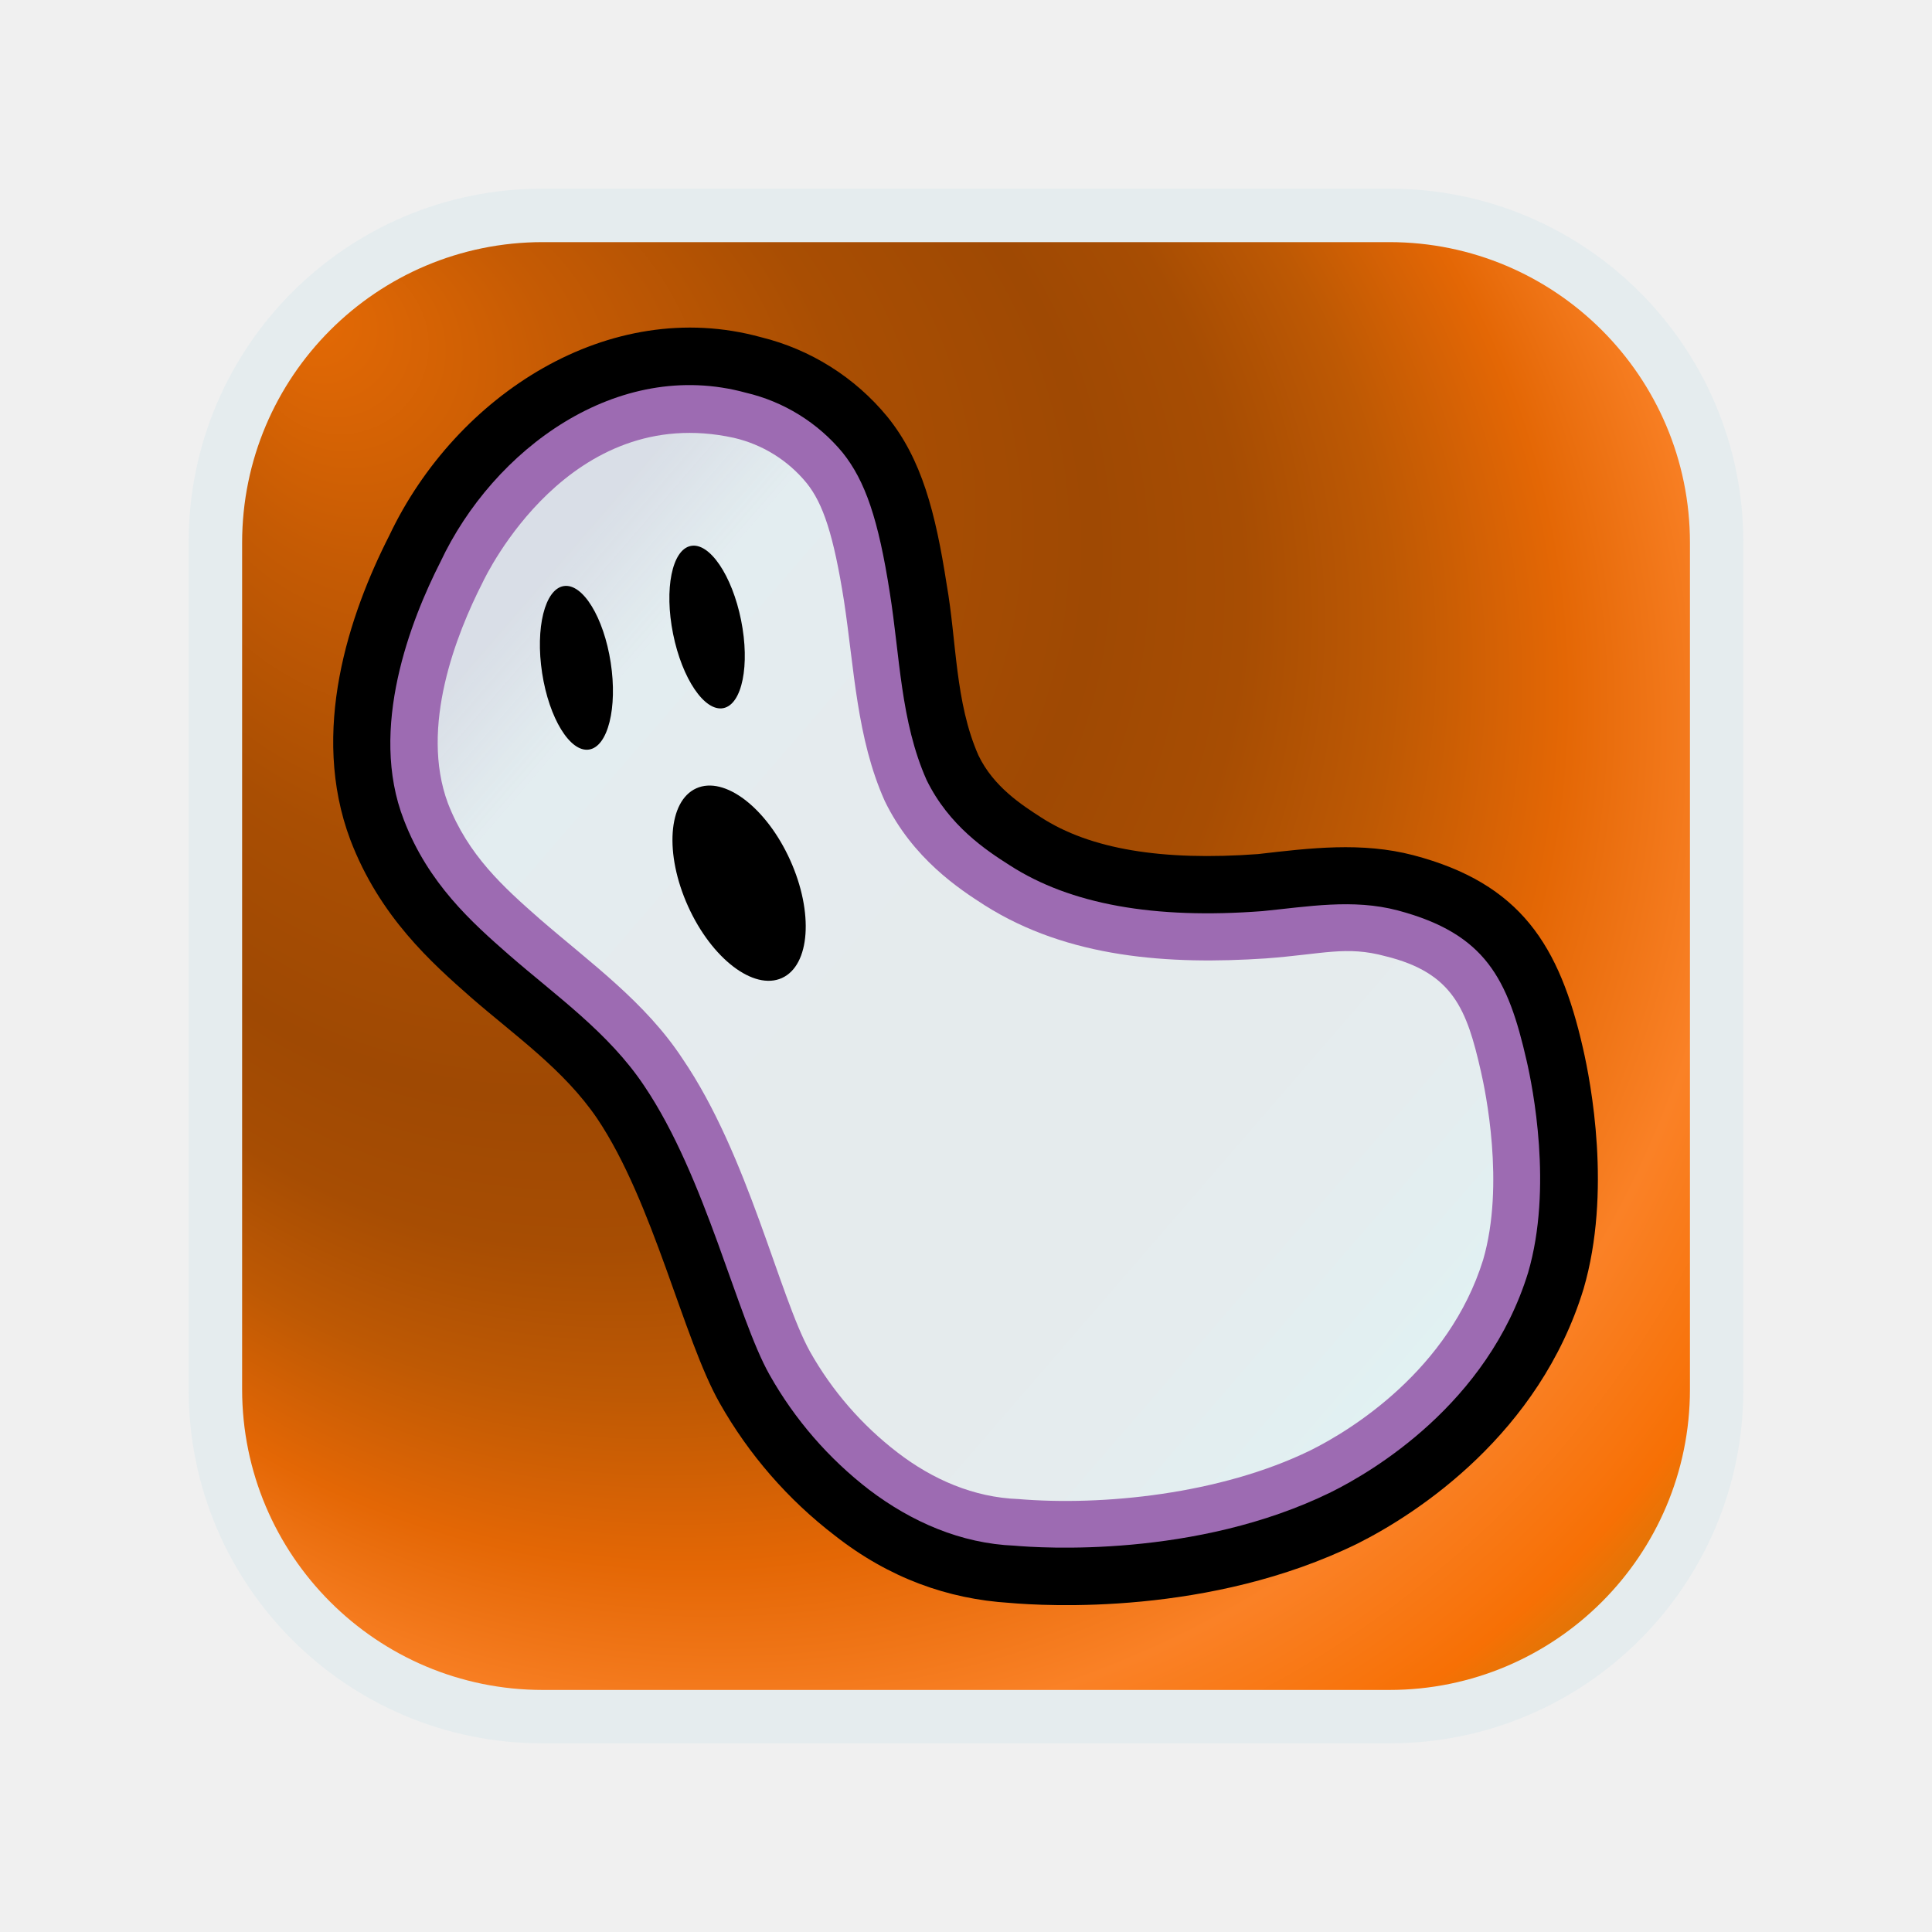
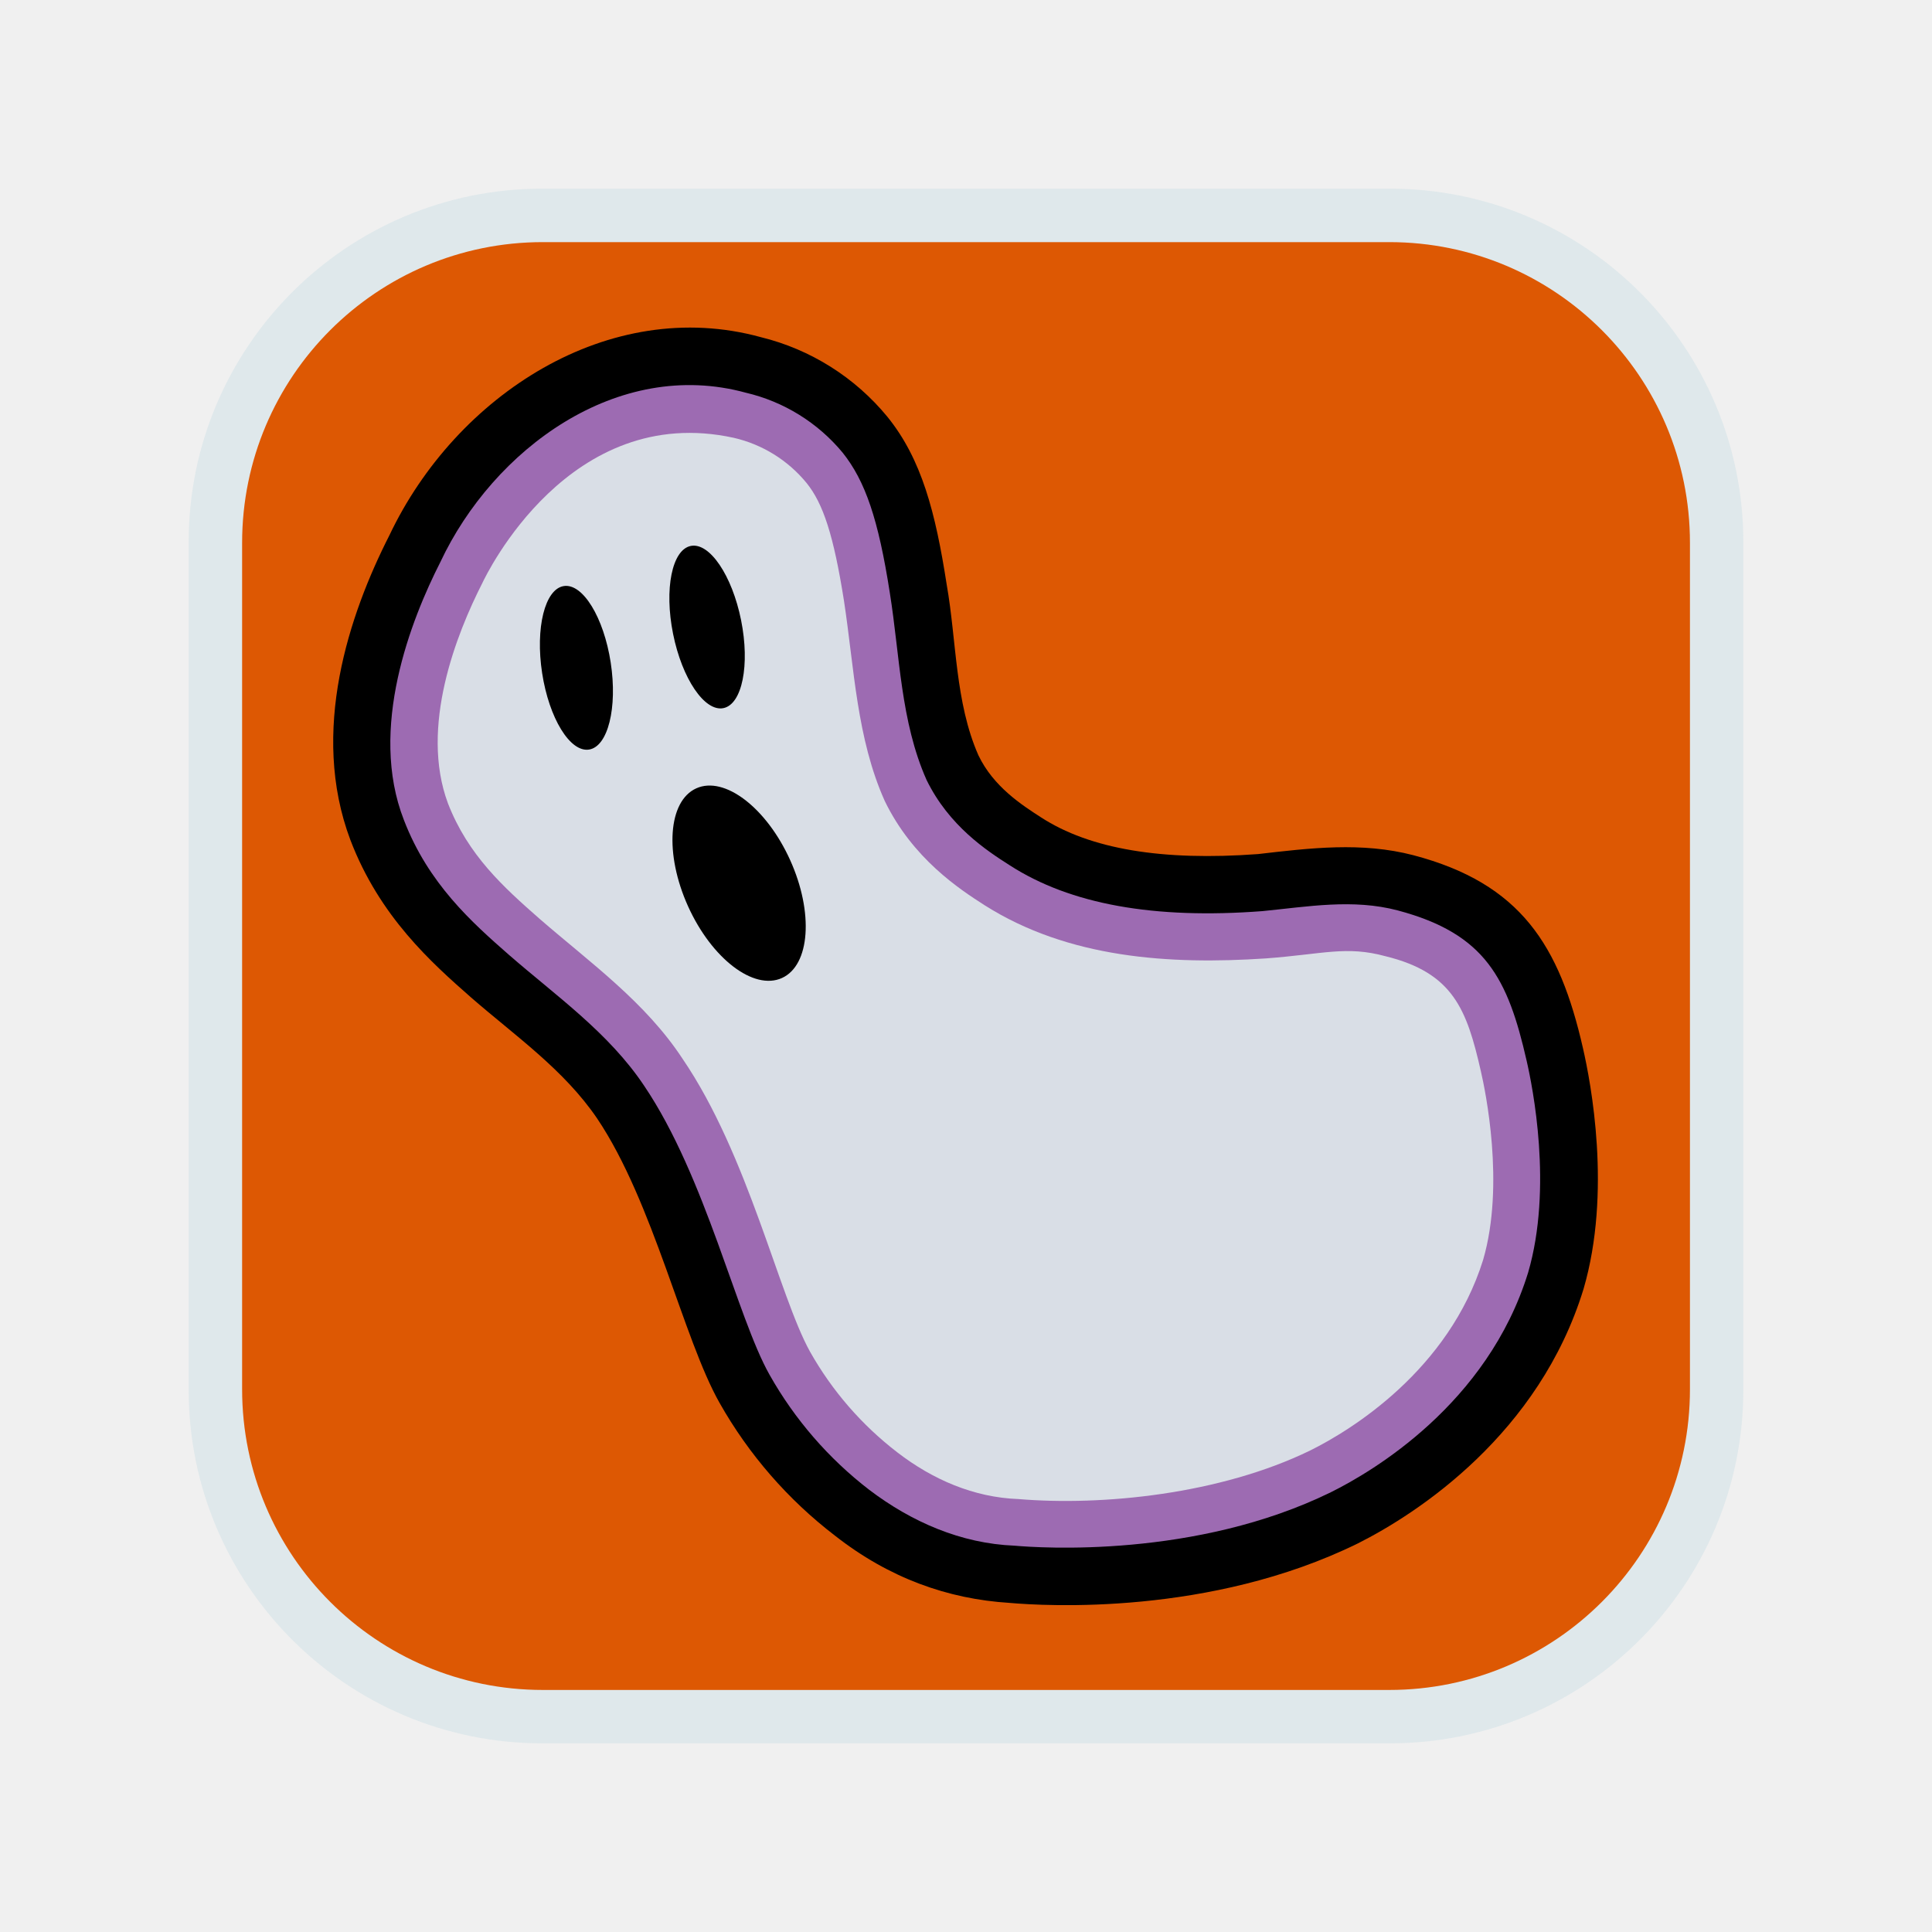
<svg xmlns="http://www.w3.org/2000/svg" width="1024" height="1024" viewBox="0 0 207.1 207.1" version="1.1" id="svg22" xml:space="preserve">
  <defs id="defs19">
    <style id="style1">
      .a {
        fill: #06283d;
      }

      .b {
        fill: url(#a);
      }

      .c {
        fill: #a59678;
      }

      .d {
        fill: url(#b);
      }
    </style>
    <radialGradient id="a" cx="103.55" cy="103.55" fx="14.832" fy="15.613" r="196.89" gradientUnits="userSpaceOnUse" gradientTransform="translate(-4.7683716e-6)">
      <stop offset="0" stop-color="#746b7f" id="stop1" style="stop-color:#e56a05;stop-opacity:1;" />
      <stop offset="0.12" stop-color="#615b6f" id="stop2" style="stop-color:#c65b04;stop-opacity:1;" />
      <stop offset="0.26" stop-color="#514c60" id="stop3" style="stop-color:#a94e03;stop-opacity:1;" />
      <stop offset="0.37" stop-color="#4b475b" id="stop4" style="stop-color:#9f4903;stop-opacity:1;" />
      <stop offset="0.44" stop-color="#4f4b5f" id="stop5" style="stop-color:#a74d03;stop-opacity:1;" />
      <stop offset="0.51" stop-color="#5a566c" id="stop6" style="stop-color:#be5904;stop-opacity:1;" />
      <stop offset="0.59" stop-color="#6d6881" id="stop7" style="stop-color:#e46705;stop-opacity:1;" />
      <stop offset="0.67" stop-color="#87829e" id="stop8" style="stop-color:#fa8126;stop-opacity:1;" />
      <stop offset="0.74" stop-color="#a9a2c3" id="stop9" style="stop-color:#f77005;stop-opacity:1;" />
      <stop offset="0.78" stop-color="#bcb5d9" id="stop10" style="stop-color:#cf7a07;stop-opacity:1;" />
    </radialGradient>
    <linearGradient id="b" x1="38.31" y1="53.82" x2="165.6" y2="163.88" gradientUnits="userSpaceOnUse">
      <stop offset="0.05" stop-color="#448491" id="stop11" style="stop-color:#dee8eb;stop-opacity:0.922;" />
      <stop offset="0.15" stop-color="#4a7986" id="stop12" style="stop-color:#e3edf0;stop-opacity:1;" />
      <stop offset="0.33" stop-color="#506e7b" id="stop13" style="stop-color:#e5ebee;stop-opacity:1;" />
      <stop offset="0.52" stop-color="#526a77" id="stop14" style="stop-color:#e5ebed;stop-opacity:1;" />
      <stop offset="0.6" stop-color="#56707c" id="stop15" style="stop-color:#e5ebed;stop-opacity:1;" />
      <stop offset="0.7" stop-color="#607f8b" id="stop16" style="stop-color:#e5ebed;stop-opacity:1;" />
      <stop offset="0.82" stop-color="#7099a3" id="stop17" style="stop-color:#e5ecee;stop-opacity:1;" />
      <stop offset="0.94" stop-color="#87bdc4" id="stop18" style="stop-color:#e2eff1;stop-opacity:1;" />
      <stop offset="1" stop-color="#94d1d6" id="stop19" style="stop-color:#e0f2f3;stop-opacity:1;" />
    </linearGradient>
    <radialGradient id="a-5" cx="103.55" cy="103.55" fx="14.832" fy="15.613" r="196.89" gradientUnits="userSpaceOnUse" gradientTransform="translate(117.0395,-39.54221)">
      <stop offset="0" stop-color="#746b7f" id="stop1-2" />
      <stop offset="0.12" stop-color="#615b6f" id="stop2-7" />
      <stop offset="0.26" stop-color="#514c60" id="stop3-6" />
      <stop offset="0.37" stop-color="#4b475b" id="stop4-1" />
      <stop offset="0.44" stop-color="#4f4b5f" id="stop5-4" />
      <stop offset="0.51" stop-color="#5a566c" id="stop6-2" />
      <stop offset="0.59" stop-color="#6d6881" id="stop7-3" />
      <stop offset="0.67" stop-color="#87829e" id="stop8-2" />
      <stop offset="0.74" stop-color="#a9a2c3" id="stop9-2" />
      <stop offset="0.78" stop-color="#bcb5d9" id="stop10-1" />
    </radialGradient>
    <style id="style1-3">.cls-1{fill:#ff9e17;}.cls-2{fill:#fff;}.cls-3{fill:#00dc0c;}</style>
  </defs>
  <g id="g22" transform="matrix(0.8046875,0,0,0.8046875,20.22461,20.22461)">
-     <rect class="b" x="4.6601943e-07" y="4.6601943e-07" width="207.1" height="207.1" rx="47.084" id="rect20-8" style="fill:#e5ecee;fill-opacity:1;stroke-width:1.074" />
-     <rect class="b" x="7.12" y="7.12" width="192.87" height="192.87" rx="40.058" id="rect20" style="fill:url(#a)" />
+     <rect class="b" x="4.6601943e-07" y="4.6601943e-07" width="207.1" height="207.1" rx="47.084" id="rect20-8" style="fill:#dee8eb;fill-opacity:0.922;stroke-width:1.074" />
+     <rect class="b" x="7.12" y="7.12" width="192.87" height="192.87" rx="40.058" id="rect20" style="fill:#dd5803;fill-opacity:1" />
    <g id="g32" transform="translate(-3.971458)">
      <path class="a" d="M 113.3,188.39 C 105.134,187.879 97.294,185.107 90.06,179.43 83.803,174.634 78.578,168.624 74.7,161.76 69.864,153.235 65.883,135.009 58.39,123.87 53.957,117.347 47.467,112.858 41.61,107.76 36.341,103.13 29.408,96.976 25.51,86.75 20.071,72.297 25.365,56.68 30.7,46.2 39.581,27.46 60.012,14.234 80.19,19.78 c 6.623,1.624 12.542,5.35 16.87,10.62 4.56,5.64 6.4,12.73 7.89,22.34 1.329,7.54 1.102,15.641 4.22,22.73 2,4.2 5.82,6.65 8.33,8.27 6.546,4.251 16.163,5.841 28.93,4.9 6.941,-0.805 13.812,-1.642 20.68,0.15 14.336,3.772 19.477,12.037 22.59,25.67 1.072,4.652 3.85,19.226 0.09,32.1 -5.9,19.268 -22.005,29.871 -30.11,33.93 -19.643,9.633 -41.622,8.323 -46.38,7.9 z" id="path20" style="fill:#000000;fill-opacity:1" />
      <path class="c" d="m 113.98,180.77 c -7.124,-0.284 -13.718,-3.166 -19.35,-7.44 C 89.219,169.164 84.702,163.95 81.35,158 77.001,150.303 72.871,131.682 64.65,119.51 59.921,112.423 52.946,107.561 46.63,102.06 41.686,97.729 35.903,92.577 32.65,84.12 27.866,71.917 33.609,57.382 37.5,49.74 44.553,34.718 61.08,22.493 78.19,27.18 c 5.062,1.184 9.597,3.994 12.91,8 3,3.77 4.75,8.84 6.28,18.7 1.332,8.324 1.421,17.095 4.89,24.89 3,6.13 8,9.41 11.07,11.36 8.074,5.215 19.263,7.207 33.66,6.11 6.048,-0.593 12.062,-1.676 18.05,-0.09 11.686,3.111 14.659,9.086 17.15,20 0.812,3.519 3.503,16.954 0.2,28.25 -5.414,17.539 -20.813,26.538 -26.23,29.23 -18.03,8.854 -38.831,7.44 -42.19,7.14 z" id="path21" style="fill:#9d6bb2;fill-opacity:1" />
-       <path class="d" d="m 76.59,33.19 c 3.801,0.875 7.205,2.985 9.68,6 2.23,2.75 3.62,7 5,15.73 1.366,8.951 1.678,18.282 5.43,26.65 3.73,7.7 10,11.77 13.29,13.88 11.163,7.073 24.616,7.944 37.47,7.09 7.67,-0.57 10.71,-1.72 15.95,-0.29 9.008,2.211 10.826,7.08 12.7,15.33 0.583,2.512 3.224,15.082 0.3,25.11 -4.566,14.666 -17.547,22.684 -23.04,25.4 -12.004,5.849 -27.727,7.408 -38.87,6.47 -5.941,-0.215 -11.426,-2.605 -16.1,-6.2 -4.754,-3.647 -8.72,-8.219 -11.66,-13.44 -4.114,-7.405 -8.226,-26.174 -16.97,-39 -4.95,-7.552 -12.289,-12.795 -19,-18.61 C 45.903,93.042 41.189,88.793 38.51,81.88 34.713,71.692 39.674,59.242 43.09,52.54 43.629,51.389 54.69,28.397 76.59,33.19 Z" id="path22" style="fill:url(#b)" />
+       <path class="d" d="m 76.59,33.19 c 3.801,0.875 7.205,2.985 9.68,6 2.23,2.75 3.62,7 5,15.73 1.366,8.951 1.678,18.282 5.43,26.65 3.73,7.7 10,11.77 13.29,13.88 11.163,7.073 24.616,7.944 37.47,7.09 7.67,-0.57 10.71,-1.72 15.95,-0.29 9.008,2.211 10.826,7.08 12.7,15.33 0.583,2.512 3.224,15.082 0.3,25.11 -4.566,14.666 -17.547,22.684 -23.04,25.4 -12.004,5.849 -27.727,7.408 -38.87,6.47 -5.941,-0.215 -11.426,-2.605 -16.1,-6.2 -4.754,-3.647 -8.72,-8.219 -11.66,-13.44 -4.114,-7.405 -8.226,-26.174 -16.97,-39 -4.95,-7.552 -12.289,-12.795 -19,-18.61 C 45.903,93.042 41.189,88.793 38.51,81.88 34.713,71.692 39.674,59.242 43.09,52.54 43.629,51.389 54.69,28.397 76.59,33.19 Z" id="path22" style="fill:#dee8eb;fill-opacity:0.922" />
      <ellipse style="fill:#000000;fill-opacity:1;stroke-width:0.95;stroke-linecap:round;stroke-linejoin:round" id="path36" cx="60.093" cy="71.64" rx="4.621" ry="11.019" transform="rotate(-11.3635)" />
      <ellipse style="fill:#000000;fill-opacity:1;stroke-width:0.95;stroke-linecap:round;stroke-linejoin:round" id="path36-2" cx="45.263" cy="71.549" rx="4.621" ry="11.019" transform="rotate(-8.75329)" />
      <ellipse style="fill:#000000;fill-opacity:1;stroke-width:0.95;stroke-linecap:round;stroke-linejoin:round" id="path37" cx="32.387" cy="116.125" rx="7.464" ry="13.862" transform="rotate(-24.29389)" />
    </g>
  </g>
</svg>
